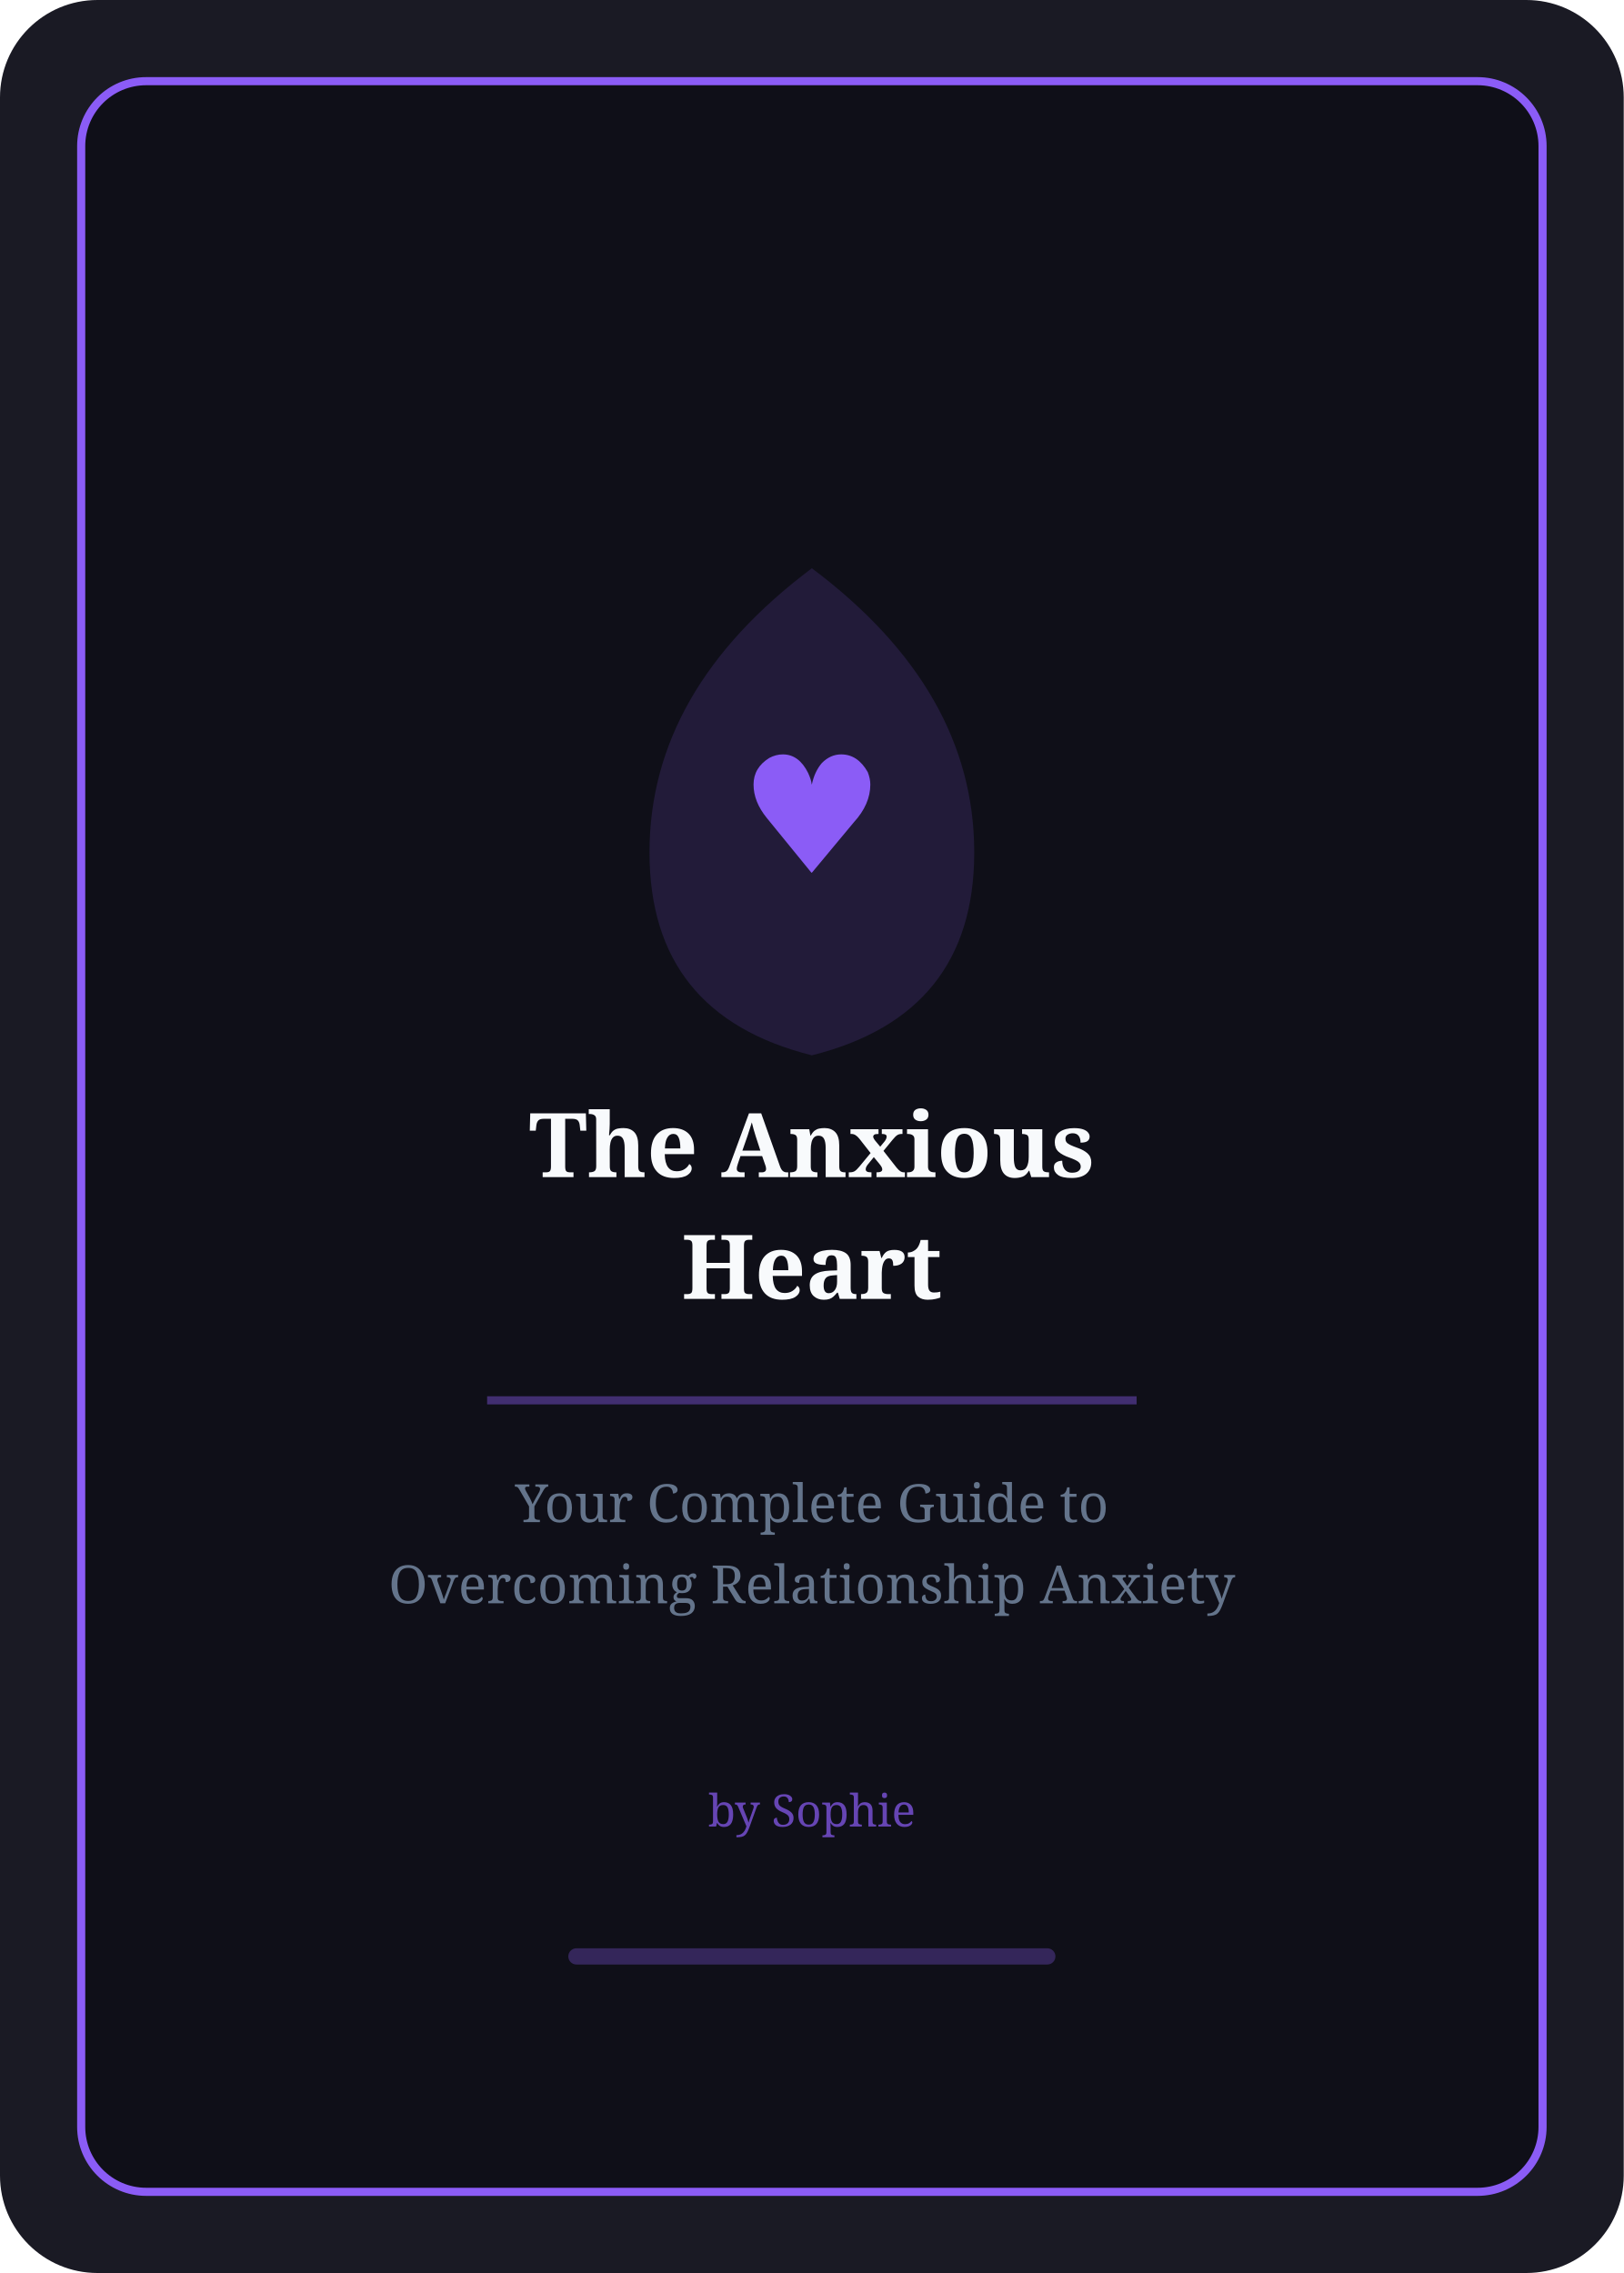
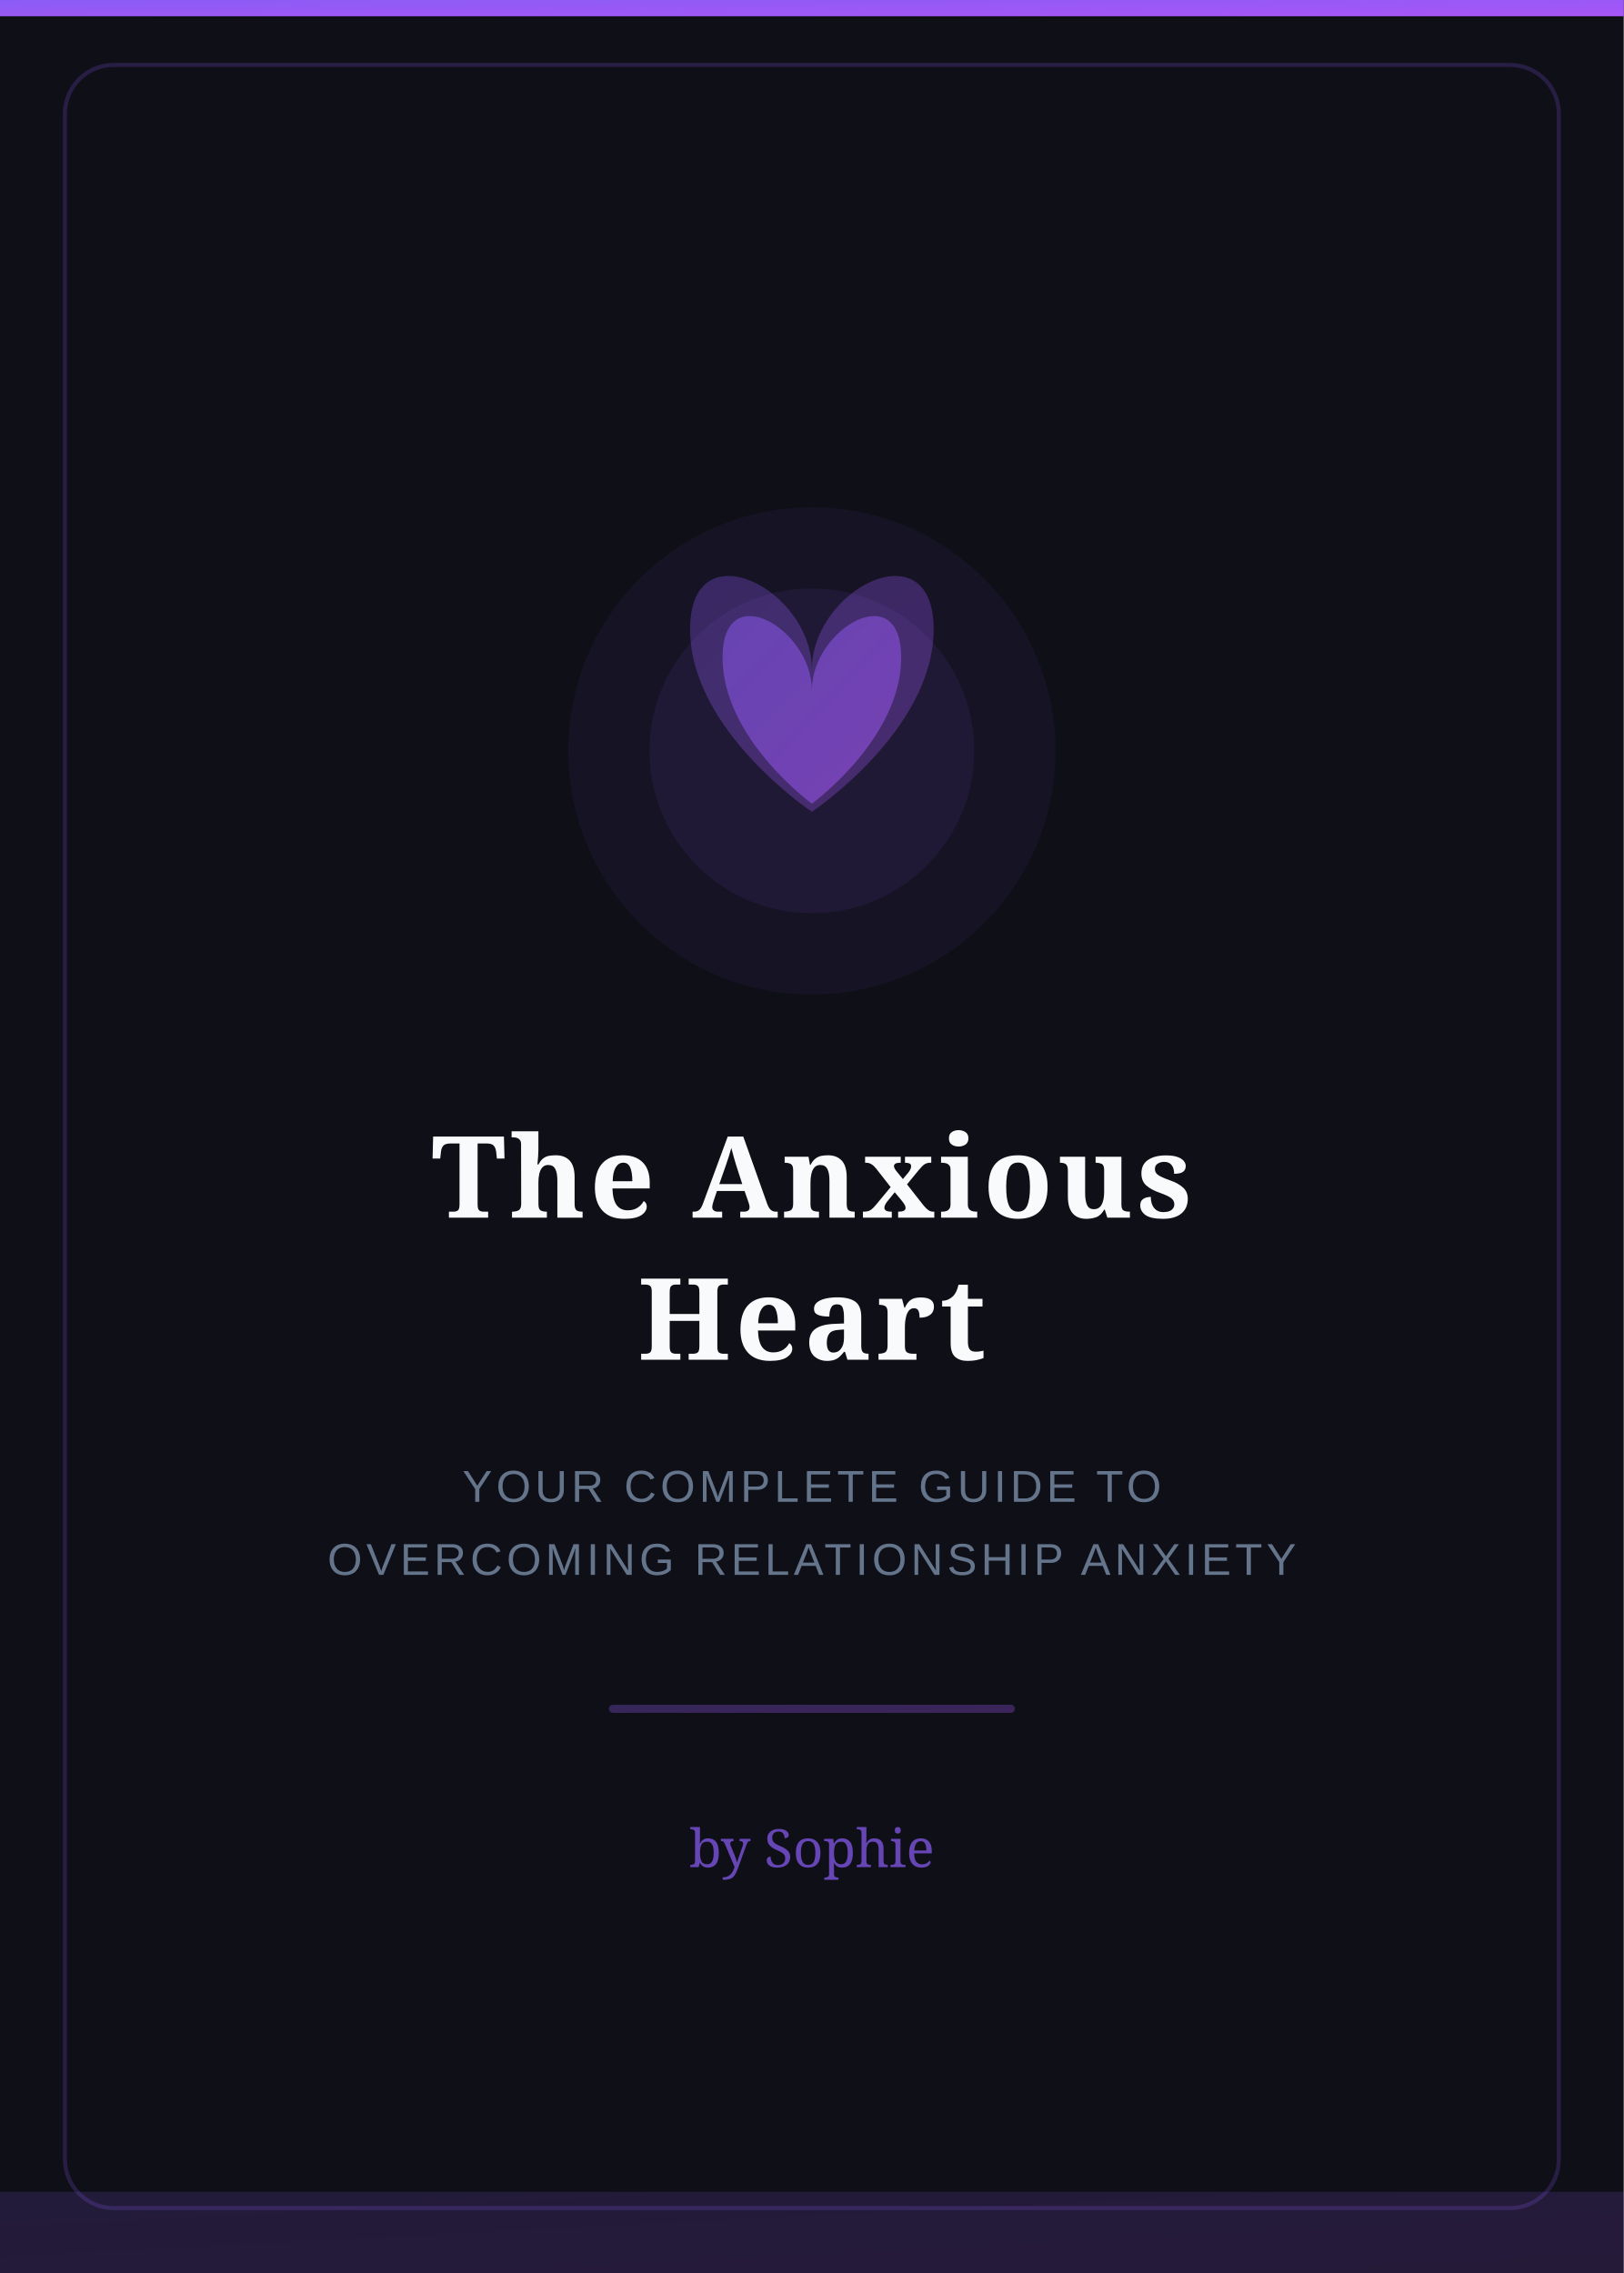
<svg xmlns="http://www.w3.org/2000/svg" viewBox="0 0 400 560" fill="none">
-   <rect width="400" height="560" rx="24" fill="url(#grad2)" />
-   <rect x="20" y="20" width="360" height="520" rx="16" fill="#0f0f18" stroke="#8b5cf6" stroke-width="2" />
  <defs>
-     <linearGradient id="grad2" x1="0" y1="0" x2="400" y2="560">
-       <stop offset="0%" stop-color="#1a1a24" />
-       <stop offset="100%" stop-color="#0a0a0f" />
+     <linearGradient id="bg2" x1="0" y1="0" x2="400" y2="560">
+       <stop offset="0%" stop-color="#0f0f18" />
+       <stop offset="100%" stop-color="#1a1a24" />
+     </linearGradient>
+     <linearGradient id="accent2" x1="0%" y1="0%" x2="100%" y2="100%">
+       <stop offset="0%" stop-color="#8b5cf6" />
+       <stop offset="100%" stop-color="#a855f7" />
    </linearGradient>
  </defs>
-   <path d="M200 140 Q160 170 160 210 Q160 250 200 260 Q240 250 240 210 Q240 170 200 140Z" fill="#8b5cf6" opacity="0.15" />
-   <text x="200" y="215" text-anchor="middle" font-family="Georgia,serif" font-size="40" fill="#8b5cf6" font-weight="bold">♥</text>
-   <text x="200" y="290" text-anchor="middle" font-family="Georgia,serif" font-size="22" fill="#f8fafc" font-weight="bold">The Anxious</text>
-   <text x="200" y="320" text-anchor="middle" font-family="Georgia,serif" font-size="22" fill="#f8fafc" font-weight="bold">Heart</text>
-   <line x1="120" y1="345" x2="280" y2="345" stroke="#8b5cf6" stroke-width="2" opacity="0.4" />
-   <text x="200" y="375" text-anchor="middle" font-family="Georgia,serif" font-size="13" fill="#64748b">Your Complete Guide to</text>
-   <text x="200" y="395" text-anchor="middle" font-family="Georgia,serif" font-size="13" fill="#64748b">Overcoming Relationship Anxiety</text>
-   <text x="200" y="450" text-anchor="middle" font-family="Georgia,serif" font-size="11" fill="#8b5cf6" opacity="0.7">by Sophie</text>
-   <rect x="140" y="480" width="120" height="4" rx="2" fill="#8b5cf6" opacity="0.3" />
+   <rect width="400" height="560" fill="url(#bg2)" />
+   <rect x="0" y="0" width="400" height="4" fill="url(#accent2)" />
+   <circle cx="200" cy="185" r="60" fill="#8b5cf6" opacity="0.06" />
+   <circle cx="200" cy="185" r="40" fill="#8b5cf6" opacity="0.08" />
+   <path d="M200 165 C200 145, 170 130, 170 155 C170 180, 200 200, 200 200 C200 200, 230 180, 230 155 C230 130, 200 145, 200 165Z" fill="url(#accent2)" opacity="0.3" />
+   <path d="M200 170 C200 155, 178 142, 178 162 C178 182, 200 198, 200 198 C200 198, 222 182, 222 162 C222 142, 200 155, 200 170Z" fill="url(#accent2)" opacity="0.5" />
+   <line x1="140" y1="250" x2="260" y2="250" stroke="url(#accent2)" stroke-width="1" opacity="0.4" />
+   <text x="200" y="300" text-anchor="middle" font-family="Georgia, serif" font-size="28" fill="#f8fafc" font-weight="bold" letter-spacing="1">The Anxious</text>
+   <text x="200" y="335" text-anchor="middle" font-family="Georgia, serif" font-size="28" fill="#f8fafc" font-weight="bold" letter-spacing="1">Heart</text>
+   <text x="200" y="370" text-anchor="middle" font-family="Arial, sans-serif" font-size="11" fill="#64748b" letter-spacing="1">YOUR COMPLETE GUIDE TO</text>
+   <text x="200" y="388" text-anchor="middle" font-family="Arial, sans-serif" font-size="11" fill="#64748b" letter-spacing="1">OVERCOMING RELATIONSHIP ANXIETY</text>
+   <rect x="150" y="420" width="100" height="2" rx="1" fill="url(#accent2)" opacity="0.3" />
+   <text x="200" y="460" text-anchor="middle" font-family="Georgia, serif" font-size="13" fill="#8b5cf6" opacity="0.7">by Sophie</text>
+   <rect x="0" y="540" width="400" height="20" fill="url(#accent2)" opacity="0.15" />
+   <rect x="16" y="16" width="368" height="528" rx="12" fill="none" stroke="#8b5cf6" stroke-width="1" opacity="0.2" />
</svg>
